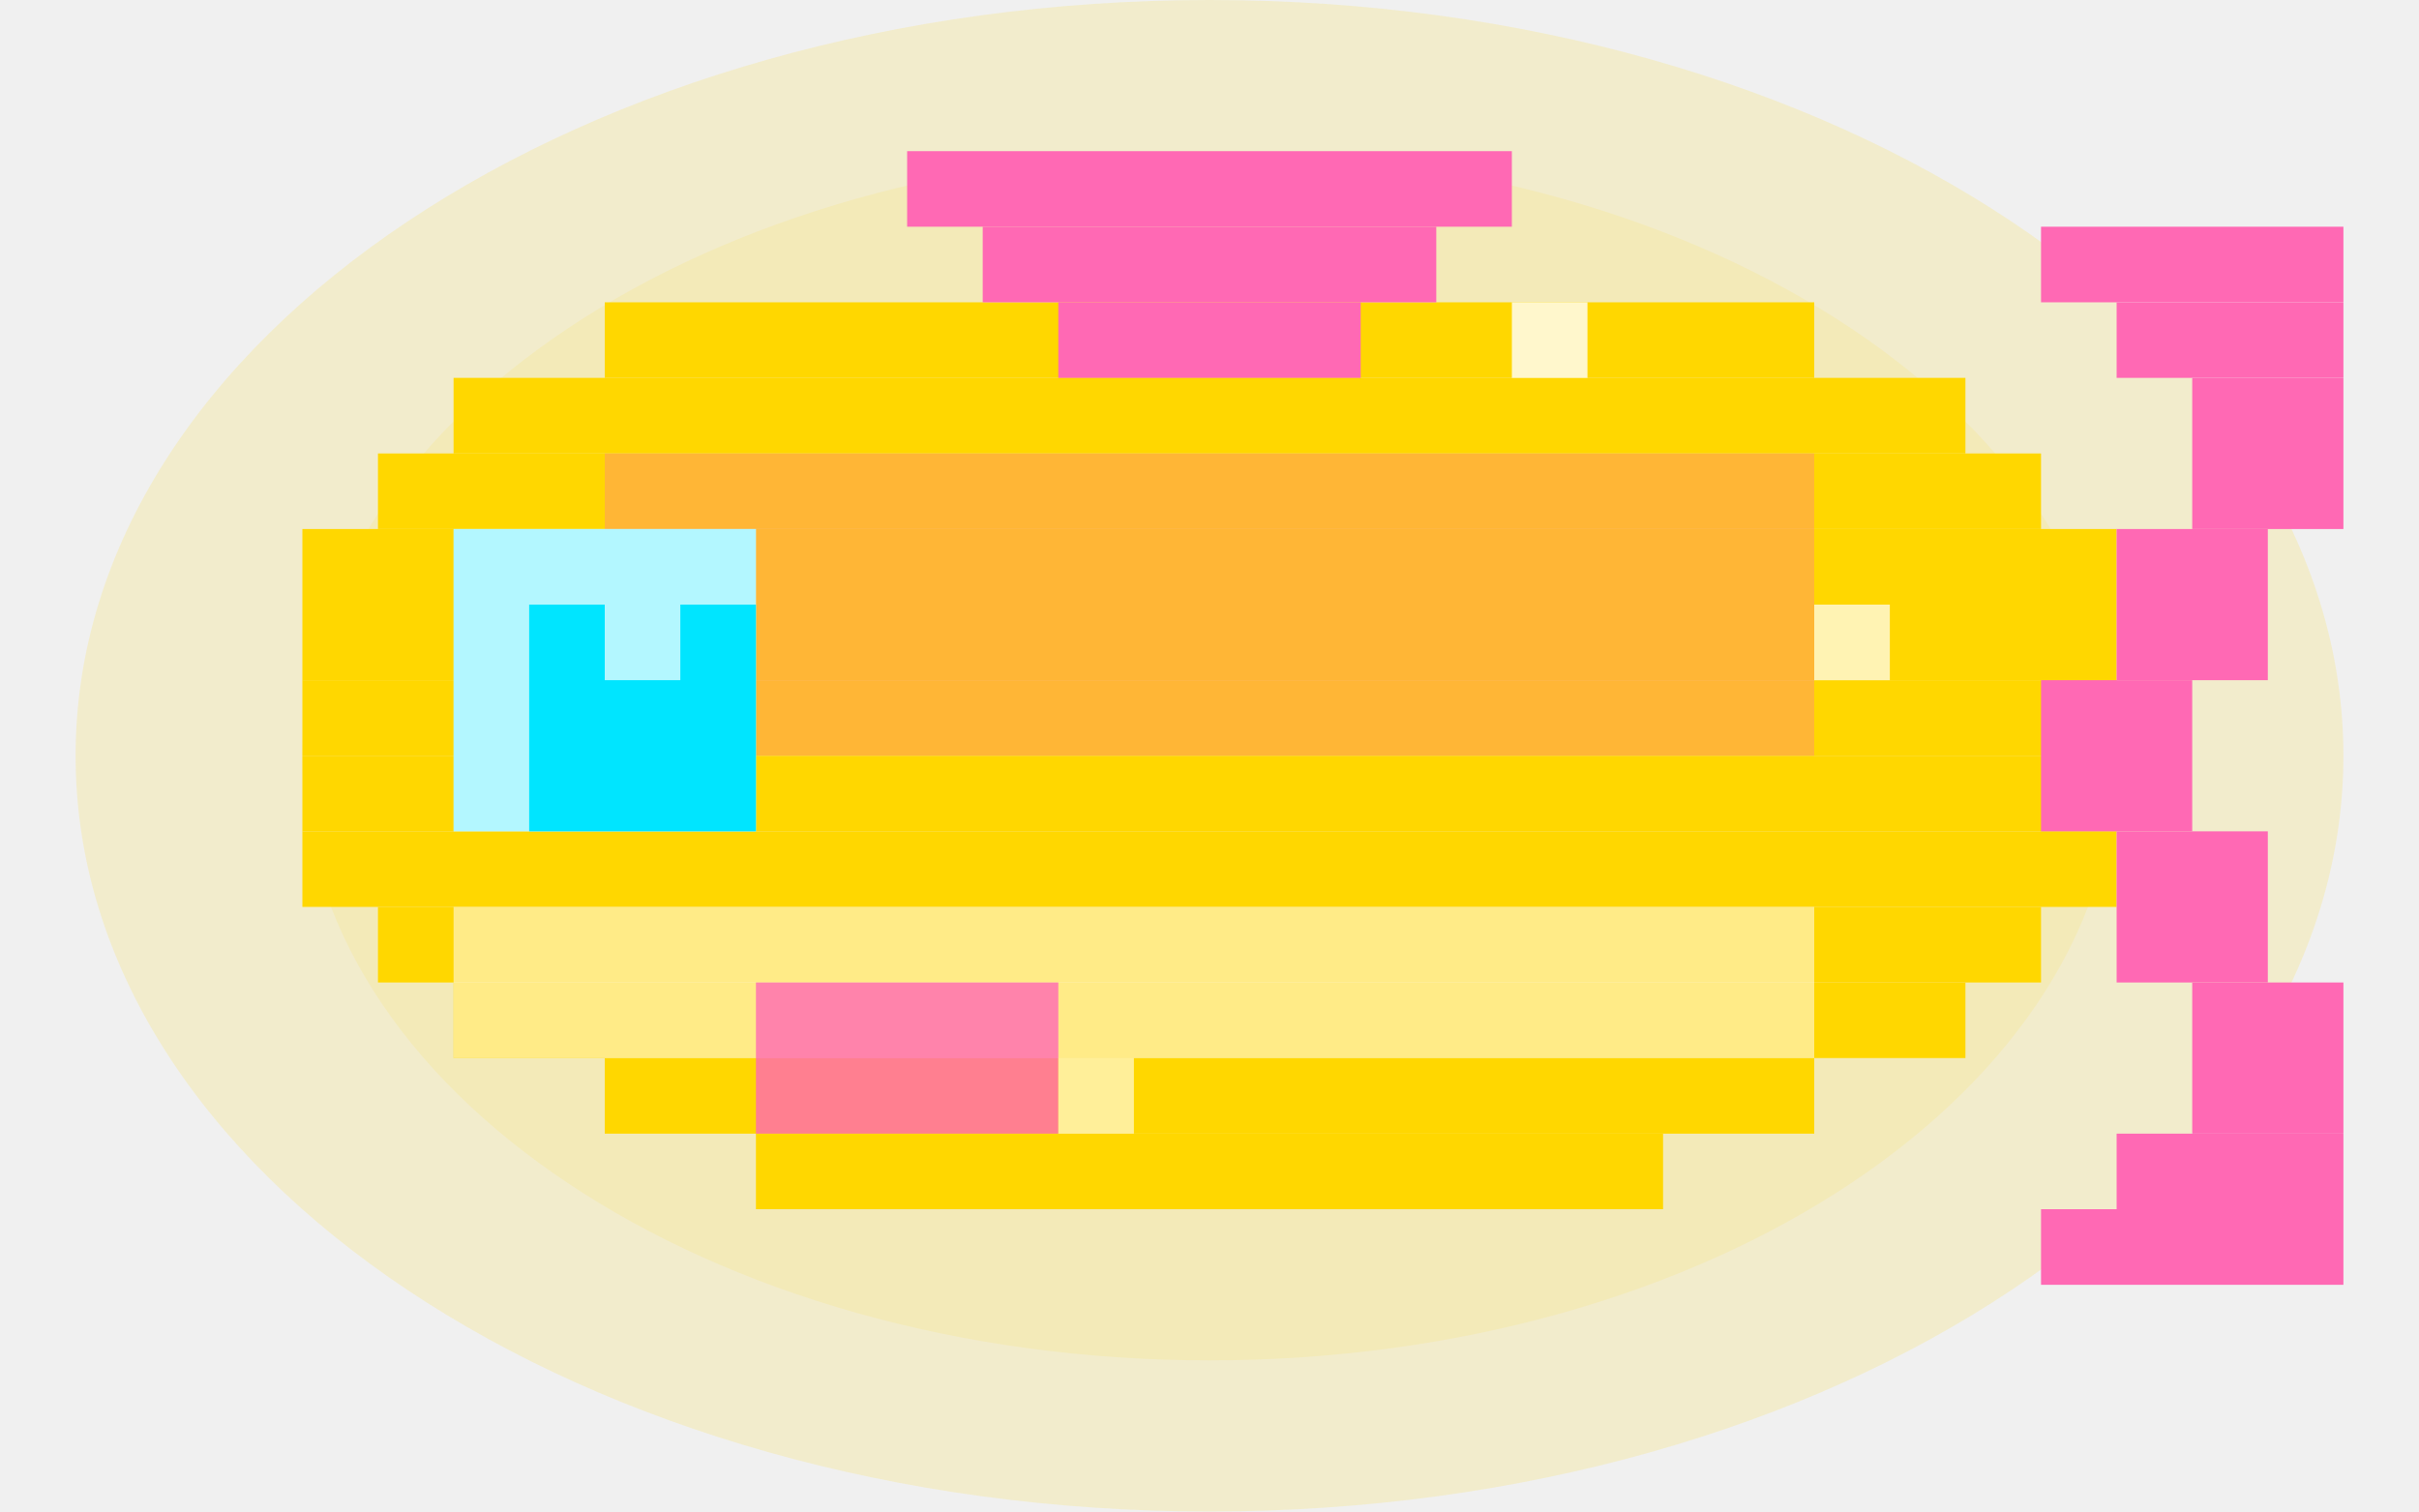
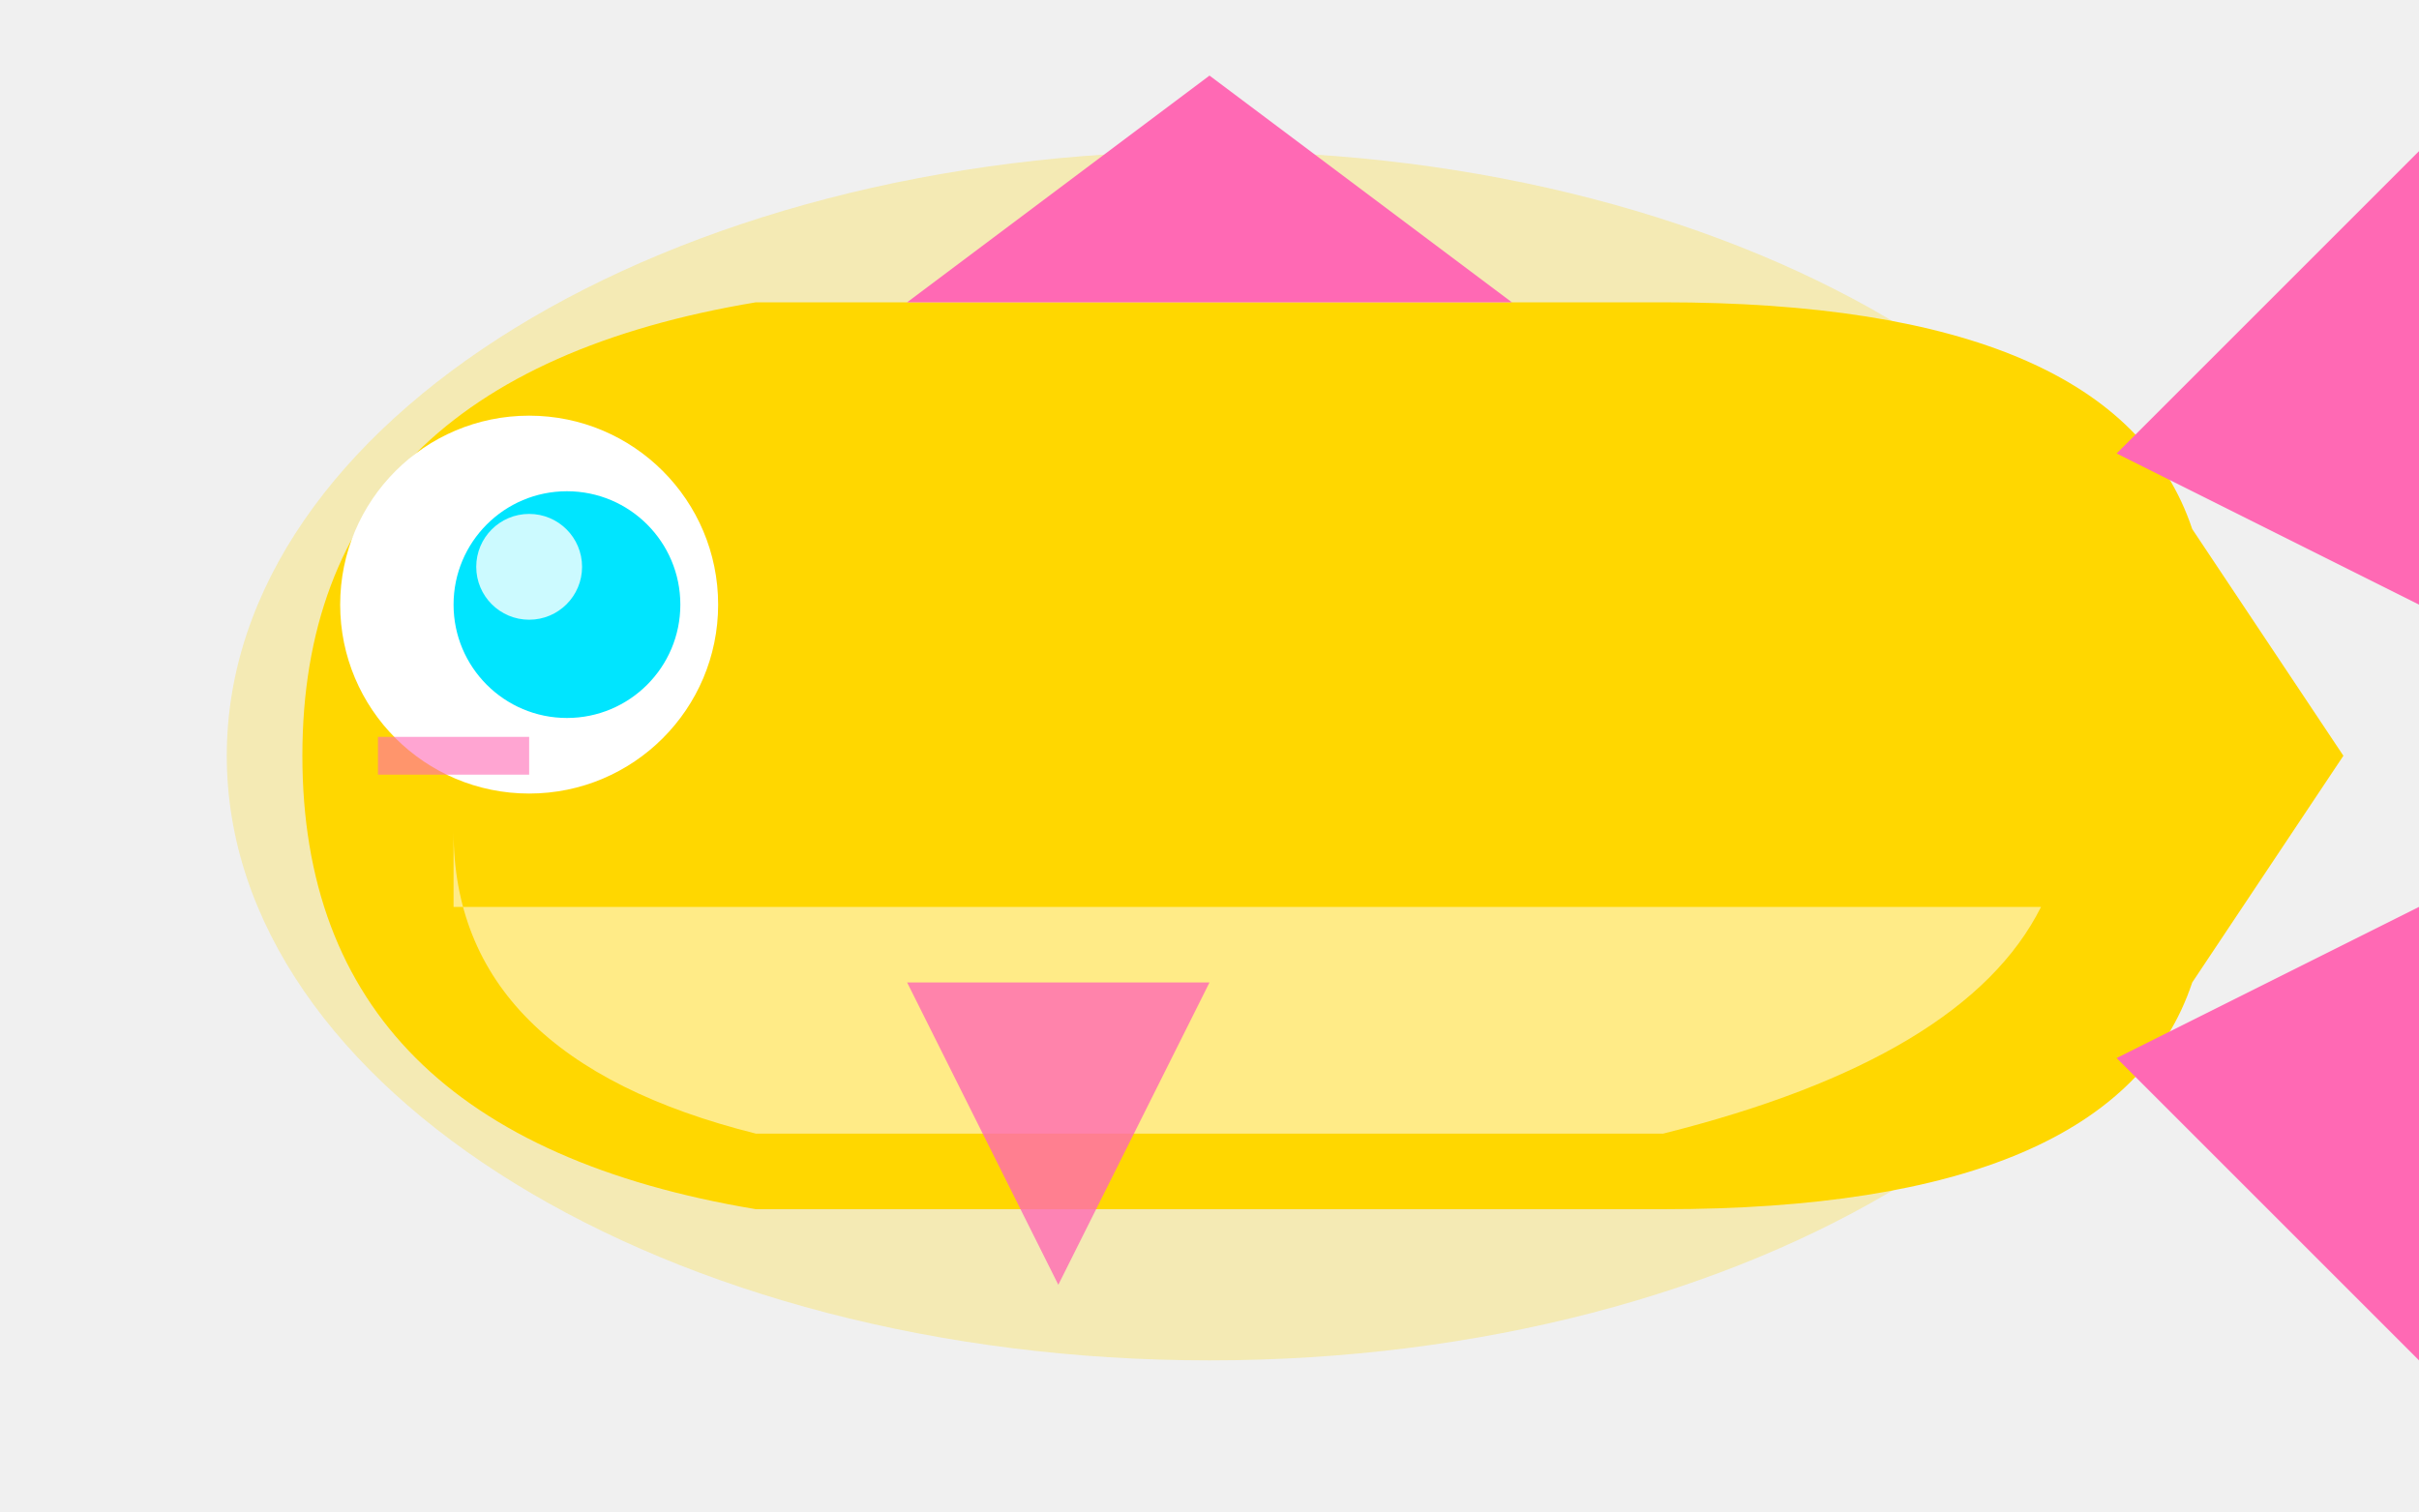
- <svg xmlns="http://www.w3.org/2000/svg" viewBox="0 0 32 20" width="64" height="40" style="image-rendering:pixelated">
-   <ellipse cx="16" cy="10" rx="15" ry="10" fill="#FFD700" opacity="0.15">
-     <animate attributeName="opacity" values="0.1;0.25;0.1" dur="1.5s" repeatCount="indefinite" />
+ <svg xmlns="http://www.w3.org/2000/svg" viewBox="0 0 32 20" width="64" height="40">
+   <ellipse cx="16" cy="10" rx="13" ry="8" fill="#FFD700" opacity="0.25">
+     <animate attributeName="opacity" values="0.15;0.35;0.15" dur="2s" repeatCount="indefinite" />
  </ellipse>
-   <ellipse cx="16" cy="10" rx="12" ry="8" fill="#FFD700" opacity="0.1">
-     <animate attributeName="opacity" values="0.05;0.2;0.05" dur="2s" repeatCount="indefinite" />
-   </ellipse>
-   <rect x="8" y="4" width="16" height="1" fill="#FFD700" />
-   <rect x="6" y="5" width="20" height="1" fill="#FFD700" />
-   <rect x="5" y="6" width="22" height="1" fill="#FFD700" />
-   <rect x="4" y="7" width="24" height="1" fill="#FFD700" />
-   <rect x="4" y="8" width="24" height="1" fill="#FFD700" />
-   <rect x="4" y="9" width="24" height="1" fill="#FFD700" />
-   <rect x="4" y="10" width="24" height="1" fill="#FFD700" />
-   <rect x="4" y="11" width="24" height="1" fill="#FFD700" />
-   <rect x="5" y="12" width="22" height="1" fill="#FFD700" />
-   <rect x="6" y="13" width="20" height="1" fill="#FFD700" />
-   <rect x="8" y="14" width="16" height="1" fill="#FFD700" />
-   <rect x="10" y="15" width="12" height="1" fill="#FFD700" />
-   <rect x="8" y="6" width="16" height="4" fill="#FF69B4" opacity="0.3" />
-   <rect x="6" y="12" width="18" height="2" fill="#FFF8E1" opacity="0.6" />
-   <rect x="27" y="3" width="4" height="1" fill="#FF69B4" />
-   <rect x="28" y="4" width="3" height="1" fill="#FF69B4" />
-   <rect x="29" y="5" width="2" height="2" fill="#FF69B4" />
-   <rect x="28" y="7" width="2" height="2" fill="#FF69B4" />
-   <rect x="27" y="9" width="2" height="2" fill="#FF69B4" />
-   <rect x="28" y="11" width="2" height="2" fill="#FF69B4" />
-   <rect x="29" y="13" width="2" height="2" fill="#FF69B4" />
-   <rect x="28" y="15" width="3" height="1" fill="#FF69B4" />
-   <rect x="27" y="16" width="4" height="1" fill="#FF69B4" />
-   <rect x="12" y="2" width="8" height="1" fill="#FF69B4" />
-   <rect x="13" y="3" width="6" height="1" fill="#FF69B4" />
-   <rect x="14" y="4" width="4" height="1" fill="#FF69B4" />
-   <rect x="10" y="13" width="4" height="2" fill="#FF69B4" opacity="0.8" />
-   <rect x="6" y="7" width="4" height="4" fill="white" />
-   <rect x="7" y="8" width="3" height="3" fill="#00E5FF" />
-   <rect x="8" y="8" width="1" height="1" fill="white" />
-   <rect x="6" y="7" width="4" height="4" fill="#00E5FF" opacity="0.3">
-     <animate attributeName="opacity" values="0.1;0.4;0.1" dur="1s" repeatCount="indefinite" />
-   </rect>
-   <rect x="20" y="4" width="1" height="1" fill="white" opacity="0.8">
-     <animate attributeName="opacity" values="0;1;0" dur="1.5s" repeatCount="indefinite" />
-   </rect>
-   <rect x="14" y="14" width="1" height="1" fill="white" opacity="0.6">
-     <animate attributeName="opacity" values="0;1;0" dur="2s" repeatCount="indefinite" begin="0.5s" />
-   </rect>
-   <rect x="24" y="8" width="1" height="1" fill="white" opacity="0.7">
-     <animate attributeName="opacity" values="0;1;0" dur="1.8s" repeatCount="indefinite" begin="1s" />
-   </rect>
+   <path d="M4,10 Q4,5 10,4 L22,4 Q28,4 29,7 L31,10 L29,13 Q28,16 22,16 L10,16 Q4,15 4,10 Z" fill="#FFD700" />
+   <path d="M6,11 Q6,14 10,15 L22,15 Q26,14 27,12 L6,12 Z" fill="#FFF8E1" opacity="0.6" />
+   <path d="M28,6 L32,2 L32,8 Z" fill="#FF69B4" />
+   <path d="M28,14 L32,18 L32,12 Z" fill="#FF69B4" />
+   <path d="M12,4 L16,1 L20,4 Z" fill="#FF69B4" />
+   <path d="M12,13 L14,17 L16,13 Z" fill="#FF69B4" opacity="0.8" />
+   <circle cx="7" cy="8" r="2.5" fill="white" />
+   <circle cx="7.5" cy="8" r="1.5" fill="#00E5FF" />
+   <circle cx="7" cy="7.5" r="0.7" fill="white" opacity="0.8" />
+   <line x1="5" y1="10" x2="7" y2="10" stroke="#FF69B4" stroke-width="0.5" opacity="0.6" />
</svg>
